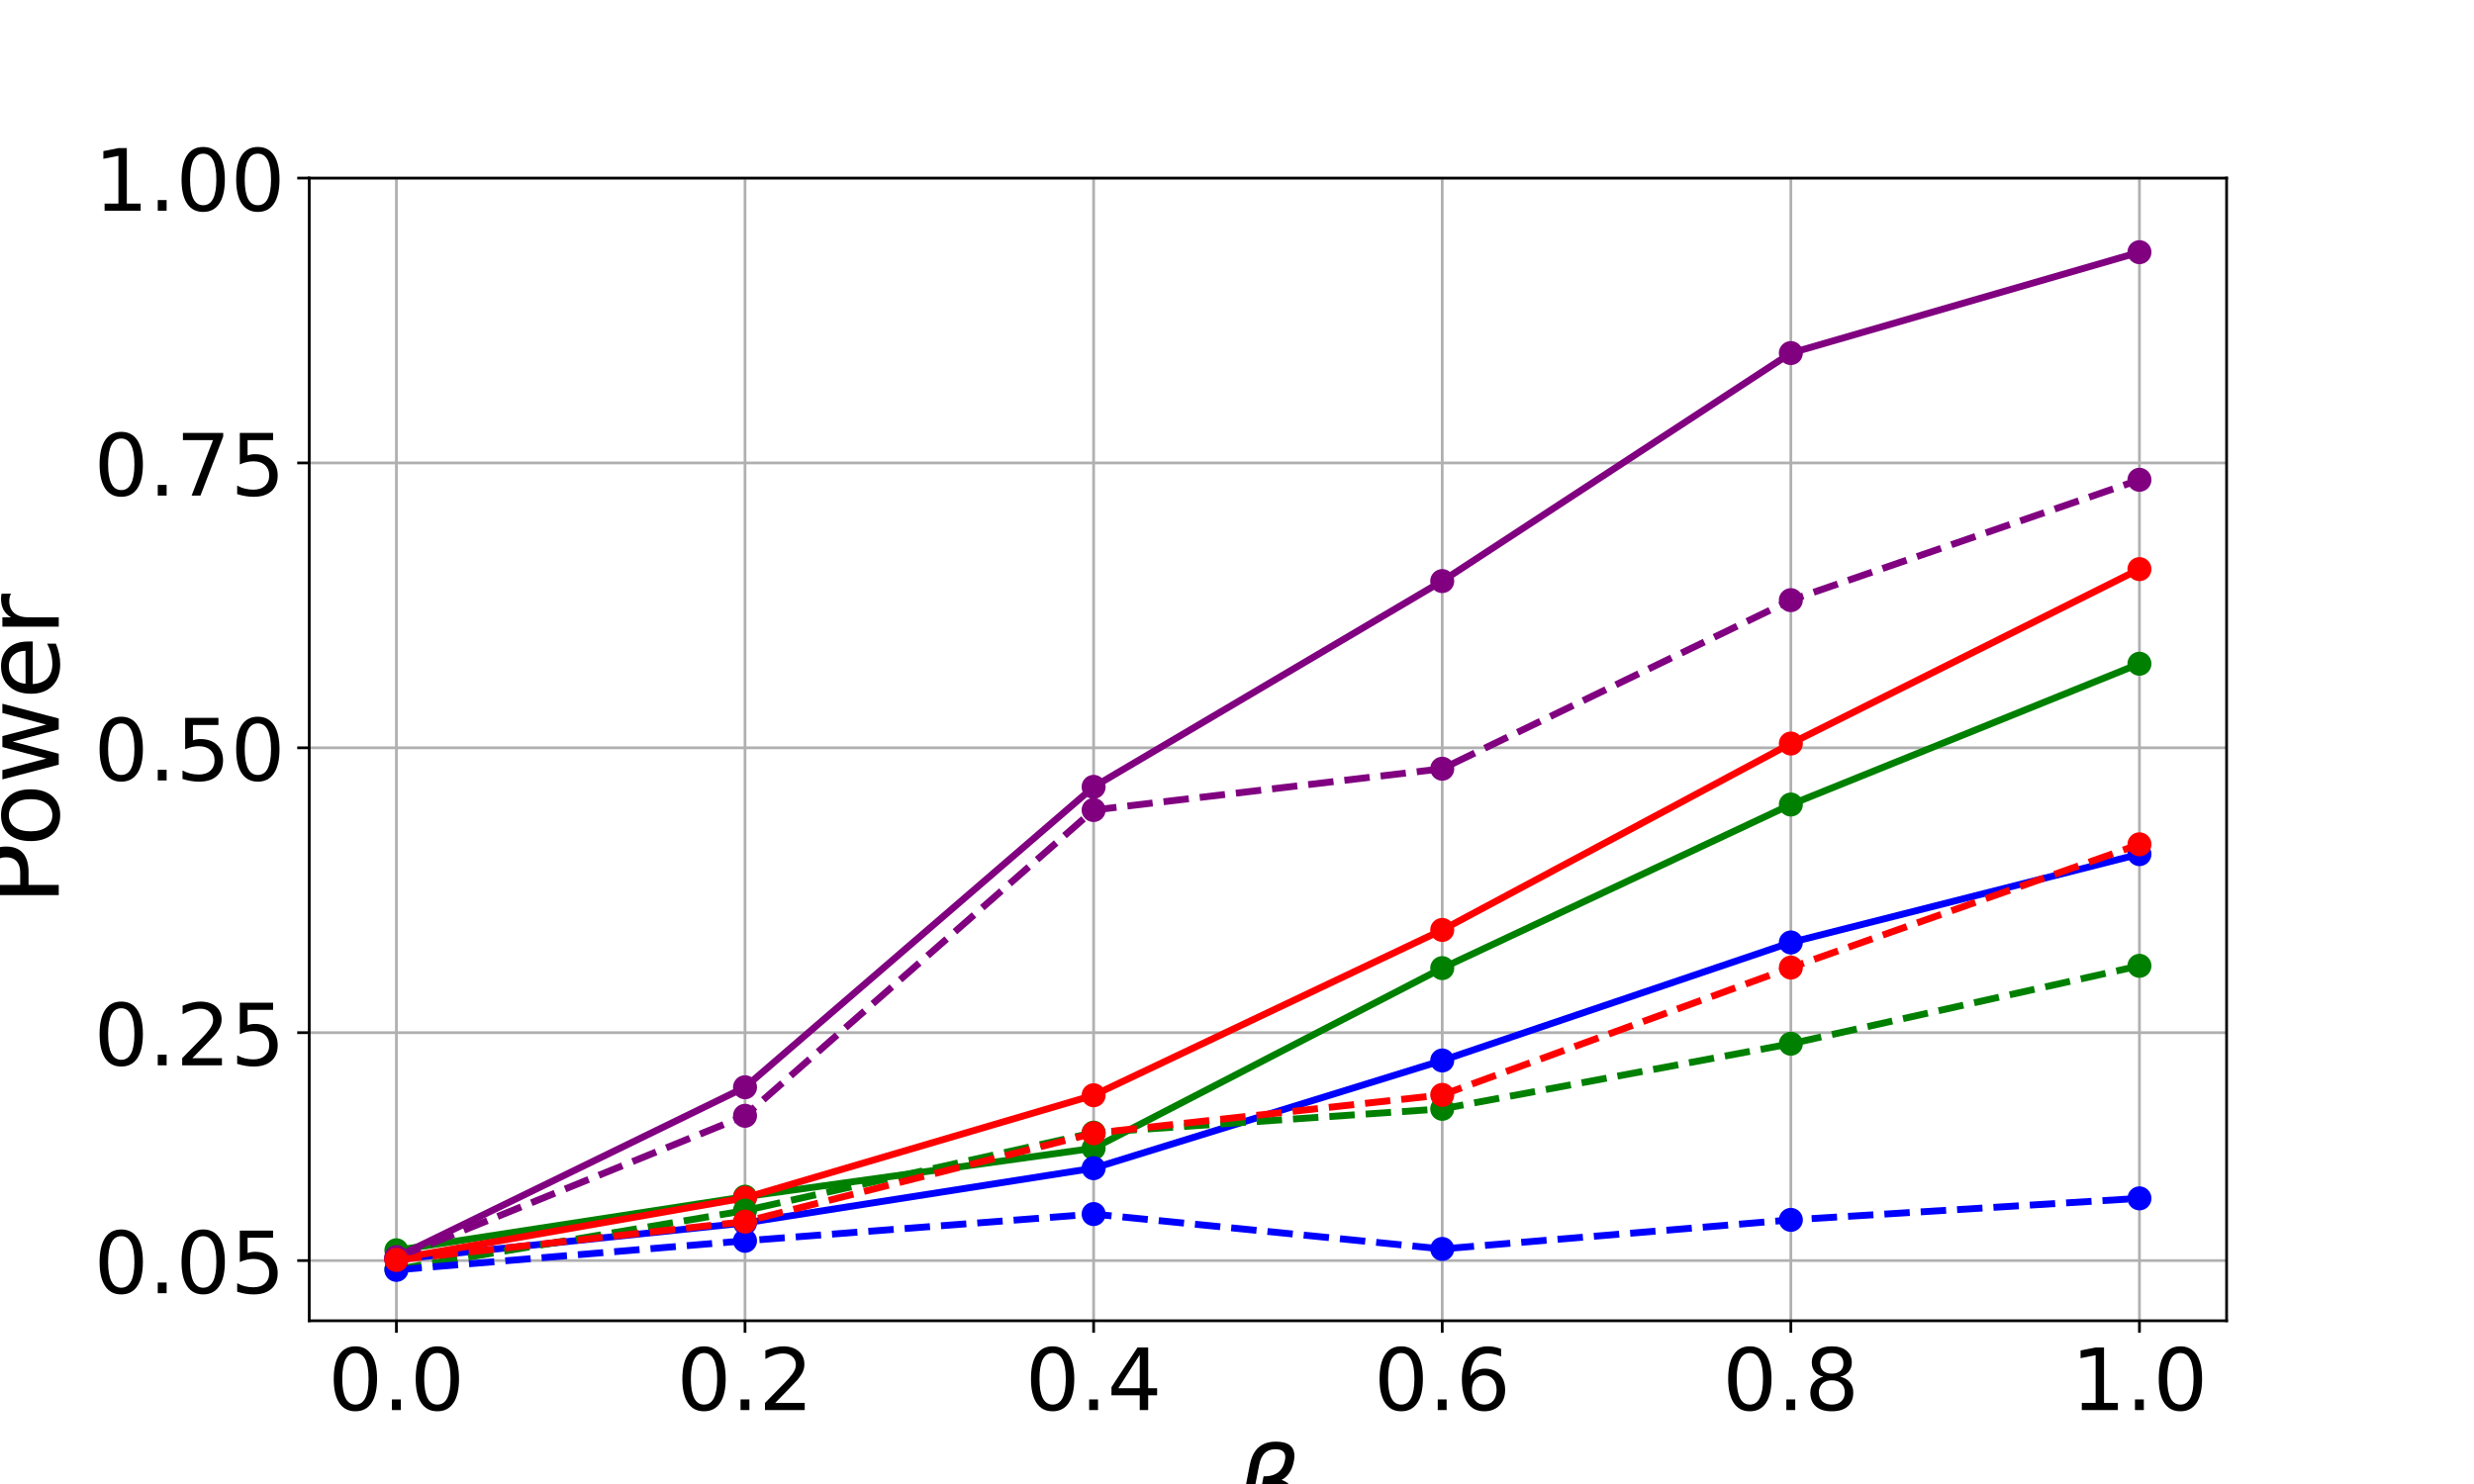
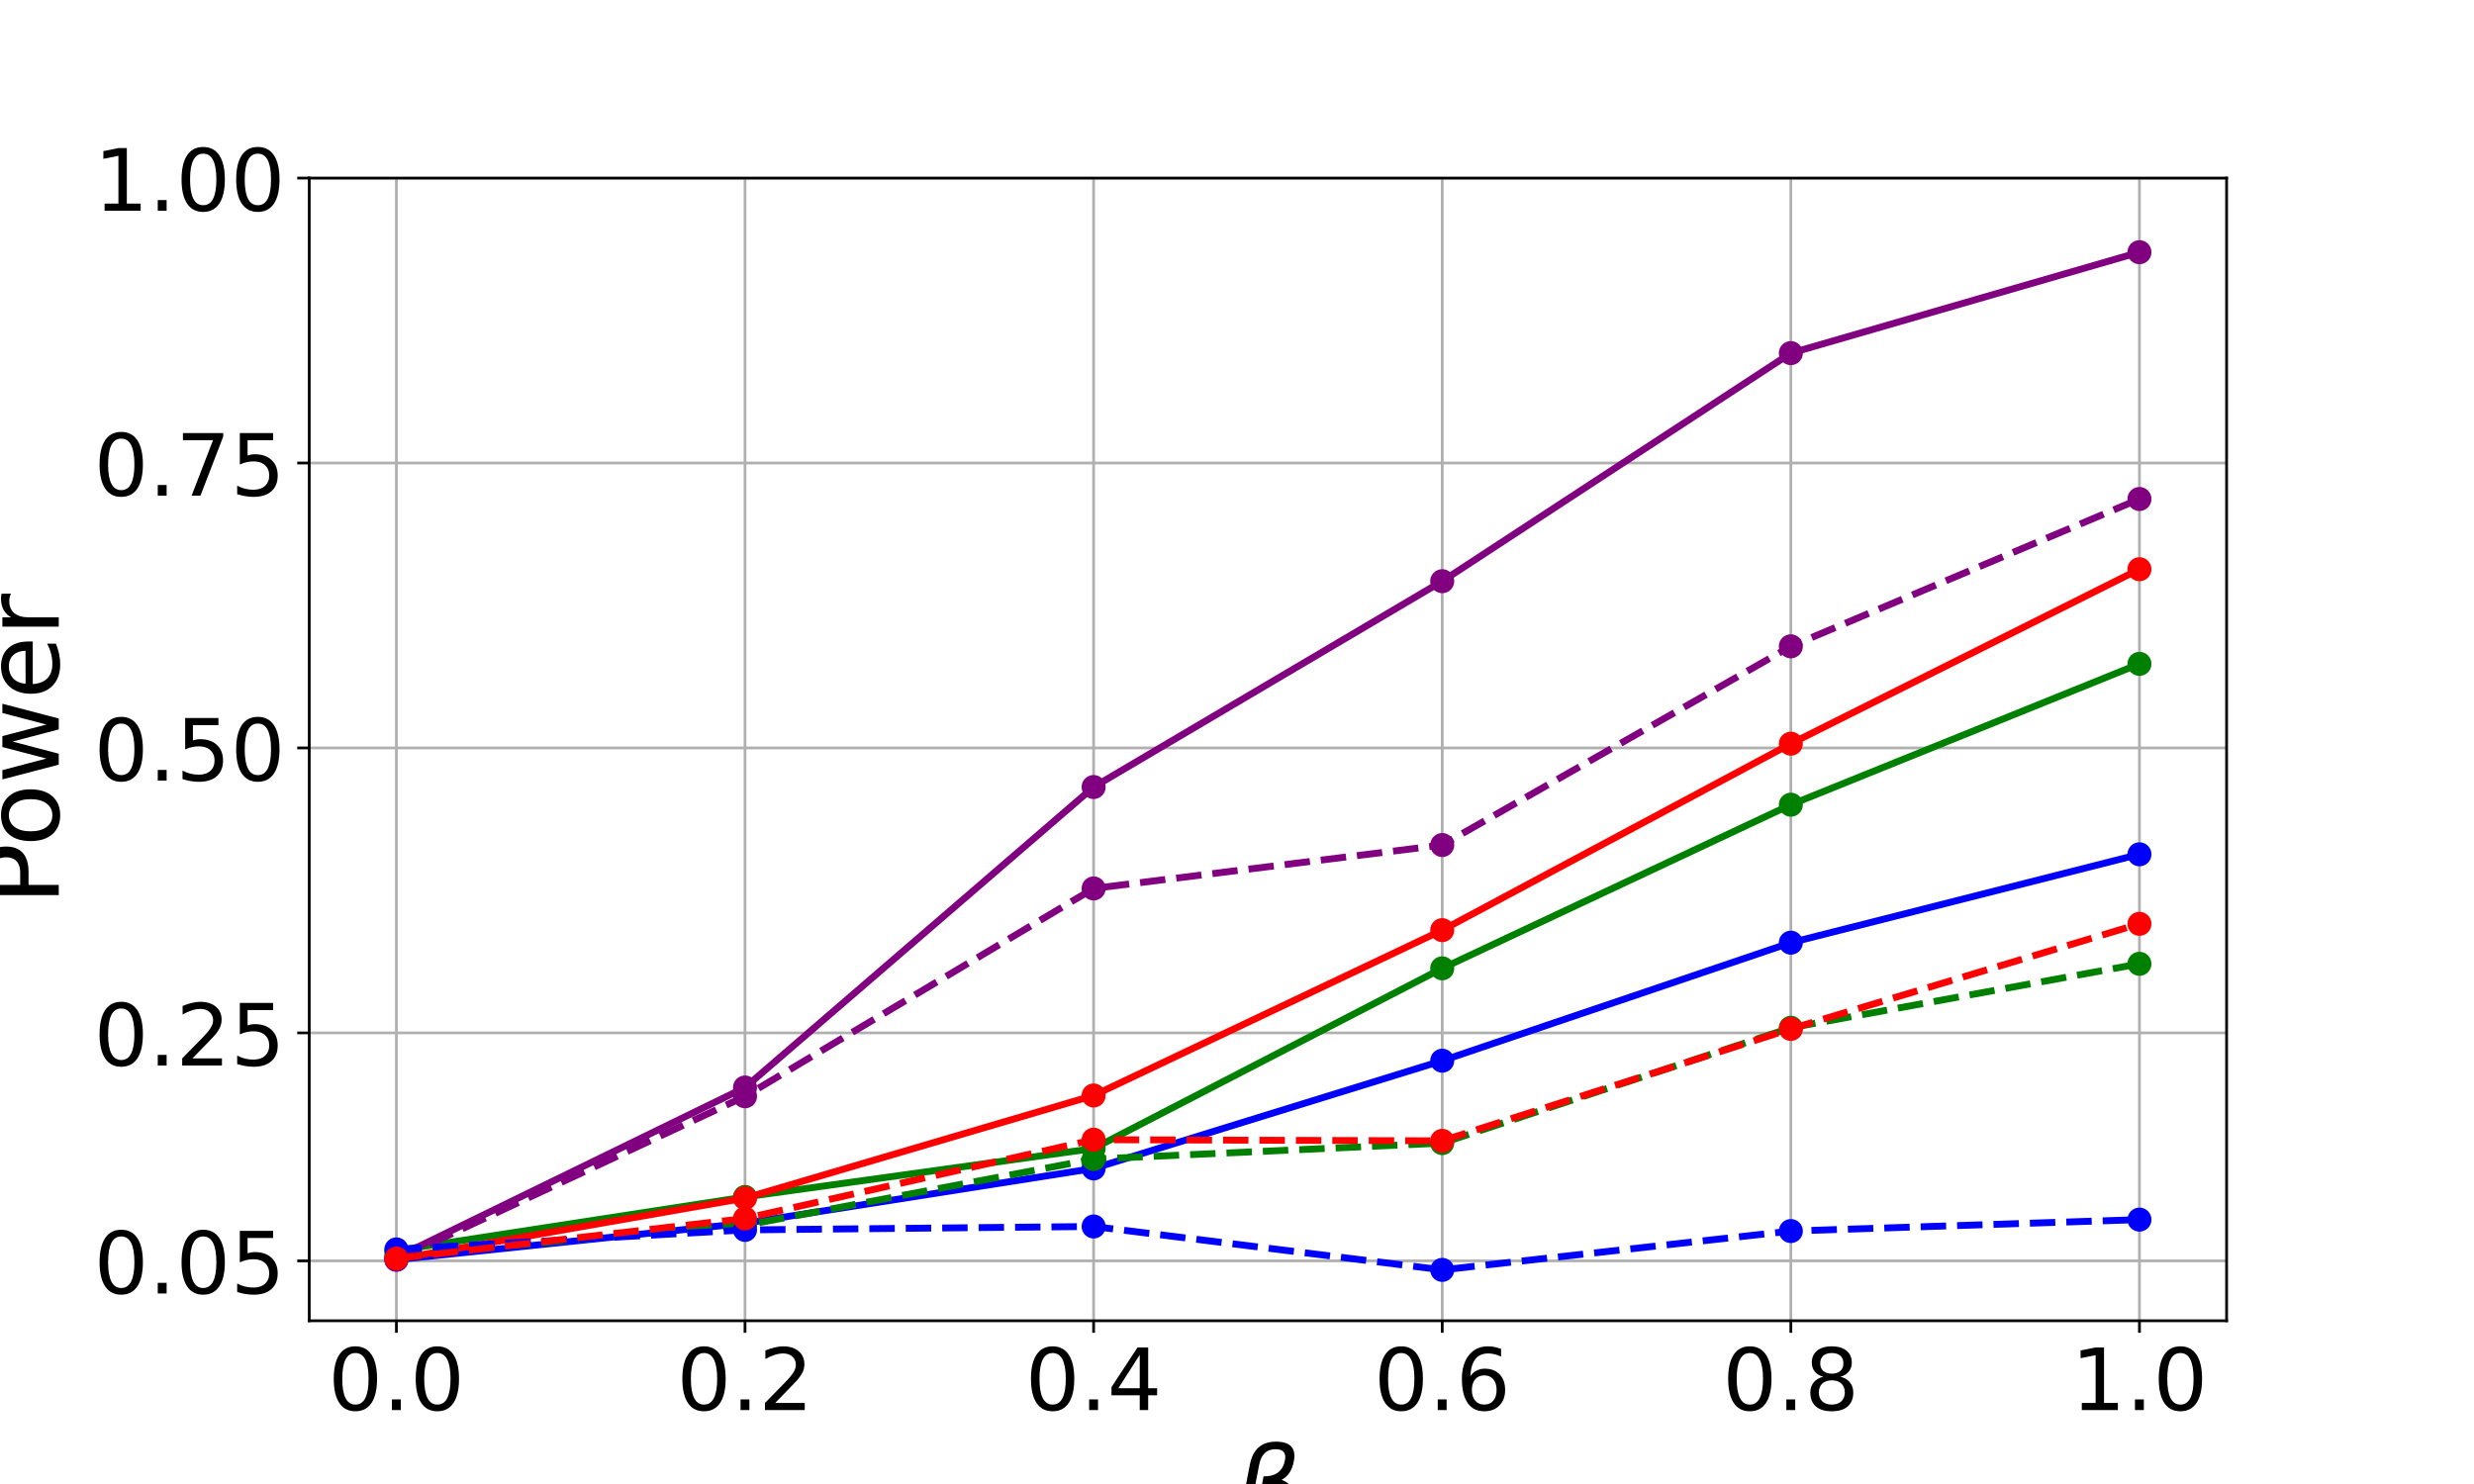
<svg xmlns="http://www.w3.org/2000/svg" xmlns:xlink="http://www.w3.org/1999/xlink" width="720pt" height="432pt" viewBox="0 0 720 432" version="1.1">
  <defs>
    <style type="text/css">*{stroke-linejoin: round; stroke-linecap: butt}</style>
  </defs>
  <g id="figure_1">
    <g id="patch_1">
      <path d="M 0 432  L 720 432  L 720 0  L 0 0  z " style="fill: #ffffff" />
    </g>
    <g id="axes_1">
      <g id="patch_2">
        <path d="M 90 384.48  L 648 384.48  L 648 51.84  L 90 51.84  z " style="fill: #ffffff" />
      </g>
      <g id="matplotlib.axis_1">
        <g id="xtick_1">
          <g id="line2d_1">
-             <path d="M 115.364 384.48  L 115.364 51.84  " clip-path="url(#p63a0cb6220)" style="fill: none; stroke: #b0b0b0; stroke-width: 0.8; stroke-linecap: square" />
+             <path d="M 115.364 384.48  L 115.364 51.84  " clip-path="url(#pdaf50b1b61)" style="fill: none; stroke: #b0b0b0; stroke-width: 0.8; stroke-linecap: square" />
          </g>
          <g id="line2d_2">
            <defs>
-               <path id="m5d3dbae381" d="M 0 0  L 0 3.5  " style="stroke: #000000; stroke-width: 0.8" />
+               <path id="mc8e936afc3" d="M 0 0  L 0 3.5  " style="stroke: #000000; stroke-width: 0.8" />
            </defs>
            <g>
-               <use xlink:href="#m5d3dbae381" x="115.364" y="384.48" style="stroke: #000000; stroke-width: 0.8" />
+               <use xlink:href="#mc8e936afc3" x="115.364" y="384.48" style="stroke: #000000; stroke-width: 0.8" />
            </g>
          </g>
          <g id="text_1">
            <g transform="translate(95.48473 410.4761) scale(0.25 -0.25)">
              <defs>
                <path id="DejaVuSans-30" d="M 2034 4250  Q 1547 4250 1301 3770  Q 1056 3291 1056 2328  Q 1056 1369 1301 889  Q 1547 409 2034 409  Q 2525 409 2770 889  Q 3016 1369 3016 2328  Q 3016 3291 2770 3770  Q 2525 4250 2034 4250  z M 2034 4750  Q 2819 4750 3233 4129  Q 3647 3509 3647 2328  Q 3647 1150 3233 529  Q 2819 -91 2034 -91  Q 1250 -91 836 529  Q 422 1150 422 2328  Q 422 3509 836 4129  Q 1250 4750 2034 4750  z " transform="scale(0.015625)" />
                <path id="DejaVuSans-2e" d="M 684 794  L 1344 794  L 1344 0  L 684 0  L 684 794  z " transform="scale(0.015625)" />
              </defs>
              <use xlink:href="#DejaVuSans-30" />
              <use xlink:href="#DejaVuSans-2e" x="63.623" />
              <use xlink:href="#DejaVuSans-30" x="95.41" />
            </g>
          </g>
        </g>
        <g id="xtick_2">
          <g id="line2d_3">
-             <path d="M 216.818 384.48  L 216.818 51.84  " clip-path="url(#p63a0cb6220)" style="fill: none; stroke: #b0b0b0; stroke-width: 0.8; stroke-linecap: square" />
+             <path d="M 216.818 384.48  L 216.818 51.84  " clip-path="url(#pdaf50b1b61)" style="fill: none; stroke: #b0b0b0; stroke-width: 0.8; stroke-linecap: square" />
          </g>
          <g id="line2d_4">
            <g>
-               <use xlink:href="#m5d3dbae381" x="216.818" y="384.48" style="stroke: #000000; stroke-width: 0.8" />
+               <use xlink:href="#mc8e936afc3" x="216.818" y="384.48" style="stroke: #000000; stroke-width: 0.8" />
            </g>
          </g>
          <g id="text_2">
            <g transform="translate(196.9393 410.4761) scale(0.25 -0.25)">
              <defs>
                <path id="DejaVuSans-32" d="M 1228 531  L 3431 531  L 3431 0  L 469 0  L 469 531  Q 828 903 1448 1529  Q 2069 2156 2228 2338  Q 2531 2678 2651 2914  Q 2772 3150 2772 3378  Q 2772 3750 2511 3984  Q 2250 4219 1831 4219  Q 1534 4219 1204 4116  Q 875 4013 500 3803  L 500 4441  Q 881 4594 1212 4672  Q 1544 4750 1819 4750  Q 2544 4750 2975 4387  Q 3406 4025 3406 3419  Q 3406 3131 3298 2873  Q 3191 2616 2906 2266  Q 2828 2175 2409 1742  Q 1991 1309 1228 531  z " transform="scale(0.015625)" />
              </defs>
              <use xlink:href="#DejaVuSans-30" />
              <use xlink:href="#DejaVuSans-2e" x="63.623" />
              <use xlink:href="#DejaVuSans-32" x="95.41" />
            </g>
          </g>
        </g>
        <g id="xtick_3">
          <g id="line2d_5">
-             <path d="M 318.273 384.48  L 318.273 51.84  " clip-path="url(#p63a0cb6220)" style="fill: none; stroke: #b0b0b0; stroke-width: 0.8; stroke-linecap: square" />
+             <path d="M 318.273 384.48  L 318.273 51.84  " clip-path="url(#pdaf50b1b61)" style="fill: none; stroke: #b0b0b0; stroke-width: 0.8; stroke-linecap: square" />
          </g>
          <g id="line2d_6">
            <g>
-               <use xlink:href="#m5d3dbae381" x="318.273" y="384.48" style="stroke: #000000; stroke-width: 0.8" />
+               <use xlink:href="#mc8e936afc3" x="318.273" y="384.48" style="stroke: #000000; stroke-width: 0.8" />
            </g>
          </g>
          <g id="text_3">
            <g transform="translate(298.3938 410.4761) scale(0.25 -0.25)">
              <defs>
                <path id="DejaVuSans-34" d="M 2419 4116  L 825 1625  L 2419 1625  L 2419 4116  z M 2253 4666  L 3047 4666  L 3047 1625  L 3713 1625  L 3713 1100  L 3047 1100  L 3047 0  L 2419 0  L 2419 1100  L 313 1100  L 313 1709  L 2253 4666  z " transform="scale(0.015625)" />
              </defs>
              <use xlink:href="#DejaVuSans-30" />
              <use xlink:href="#DejaVuSans-2e" x="63.623" />
              <use xlink:href="#DejaVuSans-34" x="95.41" />
            </g>
          </g>
        </g>
        <g id="xtick_4">
          <g id="line2d_7">
-             <path d="M 419.727 384.48  L 419.727 51.84  " clip-path="url(#p63a0cb6220)" style="fill: none; stroke: #b0b0b0; stroke-width: 0.8; stroke-linecap: square" />
+             <path d="M 419.727 384.48  L 419.727 51.84  " clip-path="url(#pdaf50b1b61)" style="fill: none; stroke: #b0b0b0; stroke-width: 0.8; stroke-linecap: square" />
          </g>
          <g id="line2d_8">
            <g>
-               <use xlink:href="#m5d3dbae381" x="419.727" y="384.48" style="stroke: #000000; stroke-width: 0.8" />
+               <use xlink:href="#mc8e936afc3" x="419.727" y="384.48" style="stroke: #000000; stroke-width: 0.8" />
            </g>
          </g>
          <g id="text_4">
            <g transform="translate(399.8484 410.4761) scale(0.25 -0.25)">
              <defs>
                <path id="DejaVuSans-36" d="M 2113 2584  Q 1688 2584 1439 2293  Q 1191 2003 1191 1497  Q 1191 994 1439 701  Q 1688 409 2113 409  Q 2538 409 2786 701  Q 3034 994 3034 1497  Q 3034 2003 2786 2293  Q 2538 2584 2113 2584  z M 3366 4563  L 3366 3988  Q 3128 4100 2886 4159  Q 2644 4219 2406 4219  Q 1781 4219 1451 3797  Q 1122 3375 1075 2522  Q 1259 2794 1537 2939  Q 1816 3084 2150 3084  Q 2853 3084 3261 2657  Q 3669 2231 3669 1497  Q 3669 778 3244 343  Q 2819 -91 2113 -91  Q 1303 -91 875 529  Q 447 1150 447 2328  Q 447 3434 972 4092  Q 1497 4750 2381 4750  Q 2619 4750 2861 4703  Q 3103 4656 3366 4563  z " transform="scale(0.015625)" />
              </defs>
              <use xlink:href="#DejaVuSans-30" />
              <use xlink:href="#DejaVuSans-2e" x="63.623" />
              <use xlink:href="#DejaVuSans-36" x="95.41" />
            </g>
          </g>
        </g>
        <g id="xtick_5">
          <g id="line2d_9">
-             <path d="M 521.182 384.48  L 521.182 51.84  " clip-path="url(#p63a0cb6220)" style="fill: none; stroke: #b0b0b0; stroke-width: 0.8; stroke-linecap: square" />
+             <path d="M 521.182 384.48  L 521.182 51.84  " clip-path="url(#pdaf50b1b61)" style="fill: none; stroke: #b0b0b0; stroke-width: 0.8; stroke-linecap: square" />
          </g>
          <g id="line2d_10">
            <g>
-               <use xlink:href="#m5d3dbae381" x="521.182" y="384.48" style="stroke: #000000; stroke-width: 0.8" />
+               <use xlink:href="#mc8e936afc3" x="521.182" y="384.48" style="stroke: #000000; stroke-width: 0.8" />
            </g>
          </g>
          <g id="text_5">
            <g transform="translate(501.3029 410.4761) scale(0.25 -0.25)">
              <defs>
                <path id="DejaVuSans-38" d="M 2034 2216  Q 1584 2216 1326 1975  Q 1069 1734 1069 1313  Q 1069 891 1326 650  Q 1584 409 2034 409  Q 2484 409 2743 651  Q 3003 894 3003 1313  Q 3003 1734 2745 1975  Q 2488 2216 2034 2216  z M 1403 2484  Q 997 2584 770 2862  Q 544 3141 544 3541  Q 544 4100 942 4425  Q 1341 4750 2034 4750  Q 2731 4750 3128 4425  Q 3525 4100 3525 3541  Q 3525 3141 3298 2862  Q 3072 2584 2669 2484  Q 3125 2378 3379 2068  Q 3634 1759 3634 1313  Q 3634 634 3220 271  Q 2806 -91 2034 -91  Q 1263 -91 848 271  Q 434 634 434 1313  Q 434 1759 690 2068  Q 947 2378 1403 2484  z M 1172 3481  Q 1172 3119 1398 2916  Q 1625 2713 2034 2713  Q 2441 2713 2670 2916  Q 2900 3119 2900 3481  Q 2900 3844 2670 4047  Q 2441 4250 2034 4250  Q 1625 4250 1398 4047  Q 1172 3844 1172 3481  z " transform="scale(0.015625)" />
              </defs>
              <use xlink:href="#DejaVuSans-30" />
              <use xlink:href="#DejaVuSans-2e" x="63.623" />
              <use xlink:href="#DejaVuSans-38" x="95.41" />
            </g>
          </g>
        </g>
        <g id="xtick_6">
          <g id="line2d_11">
-             <path d="M 622.636 384.48  L 622.636 51.84  " clip-path="url(#p63a0cb6220)" style="fill: none; stroke: #b0b0b0; stroke-width: 0.8; stroke-linecap: square" />
+             <path d="M 622.636 384.48  L 622.636 51.84  " clip-path="url(#pdaf50b1b61)" style="fill: none; stroke: #b0b0b0; stroke-width: 0.8; stroke-linecap: square" />
          </g>
          <g id="line2d_12">
            <g>
-               <use xlink:href="#m5d3dbae381" x="622.636" y="384.48" style="stroke: #000000; stroke-width: 0.8" />
+               <use xlink:href="#mc8e936afc3" x="622.636" y="384.48" style="stroke: #000000; stroke-width: 0.8" />
            </g>
          </g>
          <g id="text_6">
            <g transform="translate(602.7575 410.4761) scale(0.25 -0.25)">
              <defs>
                <path id="DejaVuSans-31" d="M 794 531  L 1825 531  L 1825 4091  L 703 3866  L 703 4441  L 1819 4666  L 2450 4666  L 2450 531  L 3481 531  L 3481 0  L 794 0  L 794 531  z " transform="scale(0.015625)" />
              </defs>
              <use xlink:href="#DejaVuSans-31" />
              <use xlink:href="#DejaVuSans-2e" x="63.623" />
              <use xlink:href="#DejaVuSans-30" x="95.41" />
            </g>
          </g>
        </g>
        <g id="text_7">
          <g transform="translate(359.4 442.7753) scale(0.3 -0.3)">
            <defs>
              <path id="DejaVuSans-Oblique-3b2" d="M 872 216  L 572 -1331  L -6 -1331  L 928 3478  Q 1206 4903 2538 4903  Q 3888 4903 3659 3700  Q 3503 2844 2894 2531  Q 3713 2250 3553 1416  Q 3272 -69 1759 -66  Q 1097 -63 872 216  z M 1019 966  Q 1259 422 1875 425  Q 2775 425 2966 1406  Q 3138 2288 1675 2219  L 1778 2750  Q 2909 2731 3106 3750  Q 3241 4438 2509 4434  Q 1691 4434 1503 3459  L 1019 966  z " transform="scale(0.015625)" />
            </defs>
            <use xlink:href="#DejaVuSans-Oblique-3b2" transform="translate(0 0.390625)" />
          </g>
        </g>
      </g>
      <g id="matplotlib.axis_2">
        <g id="ytick_1">
          <g id="line2d_13">
-             <path d="M 90 300.618  L 648 300.618  " clip-path="url(#p63a0cb6220)" style="fill: none; stroke: #b0b0b0; stroke-width: 0.8; stroke-linecap: square" />
+             <path d="M 90 300.683  L 648 300.683  " clip-path="url(#pdaf50b1b61)" style="fill: none; stroke: #b0b0b0; stroke-width: 0.8; stroke-linecap: square" />
          </g>
          <g id="line2d_14">
            <defs>
-               <path id="m0df6d1c968" d="M 0 0  L -3.5 0  " style="stroke: #000000; stroke-width: 0.8" />
+               <path id="m2510de6f5a" d="M 0 0  L -3.5 0  " style="stroke: #000000; stroke-width: 0.8" />
            </defs>
            <g>
-               <use xlink:href="#m0df6d1c968" x="90" y="300.618" style="stroke: #000000; stroke-width: 0.8" />
+               <use xlink:href="#m2510de6f5a" x="90" y="300.683" style="stroke: #000000; stroke-width: 0.8" />
            </g>
          </g>
          <g id="text_8">
-             <g transform="translate(27.33594 310.1165) scale(0.25 -0.25)">
+             <g transform="translate(27.33594 310.181) scale(0.25 -0.25)">
              <defs>
                <path id="DejaVuSans-35" d="M 691 4666  L 3169 4666  L 3169 4134  L 1269 4134  L 1269 2991  Q 1406 3038 1543 3061  Q 1681 3084 1819 3084  Q 2600 3084 3056 2656  Q 3513 2228 3513 1497  Q 3513 744 3044 326  Q 2575 -91 1722 -91  Q 1428 -91 1123 -41  Q 819 9 494 109  L 494 744  Q 775 591 1075 516  Q 1375 441 1709 441  Q 2250 441 2565 725  Q 2881 1009 2881 1497  Q 2881 1984 2565 2268  Q 2250 2553 1709 2553  Q 1456 2553 1204 2497  Q 953 2441 691 2322  L 691 4666  z " transform="scale(0.015625)" />
              </defs>
              <use xlink:href="#DejaVuSans-30" />
              <use xlink:href="#DejaVuSans-2e" x="63.623" />
              <use xlink:href="#DejaVuSans-32" x="95.41" />
              <use xlink:href="#DejaVuSans-35" x="159.033" />
            </g>
          </g>
        </g>
        <g id="ytick_2">
          <g id="line2d_15">
-             <path d="M 90 217.692  L 648 217.692  " clip-path="url(#p63a0cb6220)" style="fill: none; stroke: #b0b0b0; stroke-width: 0.8; stroke-linecap: square" />
+             <path d="M 90 217.735  L 648 217.735  " clip-path="url(#pdaf50b1b61)" style="fill: none; stroke: #b0b0b0; stroke-width: 0.8; stroke-linecap: square" />
          </g>
          <g id="line2d_16">
            <g>
-               <use xlink:href="#m0df6d1c968" x="90" y="217.692" style="stroke: #000000; stroke-width: 0.8" />
+               <use xlink:href="#m2510de6f5a" x="90" y="217.735" style="stroke: #000000; stroke-width: 0.8" />
            </g>
          </g>
          <g id="text_9">
-             <g transform="translate(27.33594 227.1904) scale(0.25 -0.25)">
+             <g transform="translate(27.33594 227.2334) scale(0.25 -0.25)">
              <use xlink:href="#DejaVuSans-30" />
              <use xlink:href="#DejaVuSans-2e" x="63.623" />
              <use xlink:href="#DejaVuSans-35" x="95.41" />
              <use xlink:href="#DejaVuSans-30" x="159.033" />
            </g>
          </g>
        </g>
        <g id="ytick_3">
          <g id="line2d_17">
-             <path d="M 90 134.766  L 648 134.766  " clip-path="url(#p63a0cb6220)" style="fill: none; stroke: #b0b0b0; stroke-width: 0.8; stroke-linecap: square" />
+             <path d="M 90 134.788  L 648 134.788  " clip-path="url(#pdaf50b1b61)" style="fill: none; stroke: #b0b0b0; stroke-width: 0.8; stroke-linecap: square" />
          </g>
          <g id="line2d_18">
            <g>
-               <use xlink:href="#m0df6d1c968" x="90" y="134.766" style="stroke: #000000; stroke-width: 0.8" />
+               <use xlink:href="#m2510de6f5a" x="90" y="134.788" style="stroke: #000000; stroke-width: 0.8" />
            </g>
          </g>
          <g id="text_10">
-             <g transform="translate(27.33594 144.2642) scale(0.25 -0.25)">
+             <g transform="translate(27.33594 144.2857) scale(0.25 -0.25)">
              <defs>
                <path id="DejaVuSans-37" d="M 525 4666  L 3525 4666  L 3525 4397  L 1831 0  L 1172 0  L 2766 4134  L 525 4134  L 525 4666  z " transform="scale(0.015625)" />
              </defs>
              <use xlink:href="#DejaVuSans-30" />
              <use xlink:href="#DejaVuSans-2e" x="63.623" />
              <use xlink:href="#DejaVuSans-37" x="95.41" />
              <use xlink:href="#DejaVuSans-35" x="159.033" />
            </g>
          </g>
        </g>
        <g id="ytick_4">
          <g id="line2d_19">
-             <path d="M 90 51.84  L 648 51.84  " clip-path="url(#p63a0cb6220)" style="fill: none; stroke: #b0b0b0; stroke-width: 0.8; stroke-linecap: square" />
+             <path d="M 90 51.84  L 648 51.84  " clip-path="url(#pdaf50b1b61)" style="fill: none; stroke: #b0b0b0; stroke-width: 0.8; stroke-linecap: square" />
          </g>
          <g id="line2d_20">
            <g>
-               <use xlink:href="#m0df6d1c968" x="90" y="51.84" style="stroke: #000000; stroke-width: 0.8" />
+               <use xlink:href="#m2510de6f5a" x="90" y="51.84" style="stroke: #000000; stroke-width: 0.8" />
            </g>
          </g>
          <g id="text_11">
            <g transform="translate(27.33594 61.33805) scale(0.25 -0.25)">
              <use xlink:href="#DejaVuSans-31" />
              <use xlink:href="#DejaVuSans-2e" x="63.623" />
              <use xlink:href="#DejaVuSans-30" x="95.41" />
              <use xlink:href="#DejaVuSans-30" x="159.033" />
            </g>
          </g>
        </g>
        <g id="ytick_5">
          <g id="line2d_21">
-             <path d="M 90 366.959  L 648 366.959  " clip-path="url(#p63a0cb6220)" style="fill: none; stroke: #b0b0b0; stroke-width: 0.8; stroke-linecap: square" />
+             <path d="M 90 367.041  L 648 367.041  " clip-path="url(#pdaf50b1b61)" style="fill: none; stroke: #b0b0b0; stroke-width: 0.8; stroke-linecap: square" />
          </g>
          <g id="line2d_22">
            <g>
-               <use xlink:href="#m0df6d1c968" x="90" y="366.959" style="stroke: #000000; stroke-width: 0.8" />
+               <use xlink:href="#m2510de6f5a" x="90" y="367.041" style="stroke: #000000; stroke-width: 0.8" />
            </g>
          </g>
          <g id="text_12">
-             <g transform="translate(27.33594 376.4575) scale(0.25 -0.25)">
+             <g transform="translate(27.33594 376.5391) scale(0.25 -0.25)">
              <use xlink:href="#DejaVuSans-30" />
              <use xlink:href="#DejaVuSans-2e" x="63.623" />
              <use xlink:href="#DejaVuSans-30" x="95.41" />
              <use xlink:href="#DejaVuSans-35" x="159.033" />
            </g>
          </g>
        </g>
        <g id="text_13">
          <g transform="translate(17.09688 263.5022) rotate(-90) scale(0.3 -0.3)">
            <defs>
              <path id="DejaVuSans-50" d="M 1259 4147  L 1259 2394  L 2053 2394  Q 2494 2394 2734 2622  Q 2975 2850 2975 3272  Q 2975 3691 2734 3919  Q 2494 4147 2053 4147  L 1259 4147  z M 628 4666  L 2053 4666  Q 2838 4666 3239 4311  Q 3641 3956 3641 3272  Q 3641 2581 3239 2228  Q 2838 1875 2053 1875  L 1259 1875  L 1259 0  L 628 0  L 628 4666  z " transform="scale(0.015625)" />
              <path id="DejaVuSans-6f" d="M 1959 3097  Q 1497 3097 1228 2736  Q 959 2375 959 1747  Q 959 1119 1226 758  Q 1494 397 1959 397  Q 2419 397 2687 759  Q 2956 1122 2956 1747  Q 2956 2369 2687 2733  Q 2419 3097 1959 3097  z M 1959 3584  Q 2709 3584 3137 3096  Q 3566 2609 3566 1747  Q 3566 888 3137 398  Q 2709 -91 1959 -91  Q 1206 -91 779 398  Q 353 888 353 1747  Q 353 2609 779 3096  Q 1206 3584 1959 3584  z " transform="scale(0.015625)" />
              <path id="DejaVuSans-77" d="M 269 3500  L 844 3500  L 1563 769  L 2278 3500  L 2956 3500  L 3675 769  L 4391 3500  L 4966 3500  L 4050 0  L 3372 0  L 2619 2869  L 1863 0  L 1184 0  L 269 3500  z " transform="scale(0.015625)" />
              <path id="DejaVuSans-65" d="M 3597 1894  L 3597 1613  L 953 1613  Q 991 1019 1311 708  Q 1631 397 2203 397  Q 2534 397 2845 478  Q 3156 559 3463 722  L 3463 178  Q 3153 47 2828 -22  Q 2503 -91 2169 -91  Q 1331 -91 842 396  Q 353 884 353 1716  Q 353 2575 817 3079  Q 1281 3584 2069 3584  Q 2775 3584 3186 3129  Q 3597 2675 3597 1894  z M 3022 2063  Q 3016 2534 2758 2815  Q 2500 3097 2075 3097  Q 1594 3097 1305 2825  Q 1016 2553 972 2059  L 3022 2063  z " transform="scale(0.015625)" />
              <path id="DejaVuSans-72" d="M 2631 2963  Q 2534 3019 2420 3045  Q 2306 3072 2169 3072  Q 1681 3072 1420 2755  Q 1159 2438 1159 1844  L 1159 0  L 581 0  L 581 3500  L 1159 3500  L 1159 2956  Q 1341 3275 1631 3429  Q 1922 3584 2338 3584  Q 2397 3584 2469 3576  Q 2541 3569 2628 3553  L 2631 2963  z " transform="scale(0.015625)" />
            </defs>
            <use xlink:href="#DejaVuSans-50" />
            <use xlink:href="#DejaVuSans-6f" x="56.678" />
            <use xlink:href="#DejaVuSans-77" x="117.859" />
            <use xlink:href="#DejaVuSans-65" x="199.646" />
            <use xlink:href="#DejaVuSans-72" x="261.17" />
          </g>
        </g>
      </g>
      <g id="line2d_23">
-         <path d="M 115.364 363.964  L 216.818 348.366  L 318.273 334.262  L 419.727 281.826  L 521.182 234.203  L 622.636 193.217  " clip-path="url(#p63a0cb6220)" style="fill: none; stroke: #008000; stroke-width: 2; stroke-linecap: square" />
+         <path d="M 115.364 364.045  L 216.818 348.443  L 318.273 334.335  L 419.727 281.886  L 521.182 234.25  L 622.636 193.254  " clip-path="url(#pdaf50b1b61)" style="fill: none; stroke: #008000; stroke-width: 2; stroke-linecap: square" />
        <defs>
-           <path id="mabf78d167e" d="M 0 3  C 0.796 3 1.559 2.684 2.121 2.121  C 2.684 1.559 3 0.796 3 0  C 3 -0.796 2.684 -1.559 2.121 -2.121  C 1.559 -2.684 0.796 -3 0 -3  C -0.796 -3 -1.559 -2.684 -2.121 -2.121  C -2.684 -1.559 -3 -0.796 -3 0  C -3 0.796 -2.684 1.559 -2.121 2.121  C -1.559 2.684 -0.796 3 0 3  z " style="stroke: #008000" />
+           <path id="mc6c35b5e5d" d="M 0 3  C 0.796 3 1.559 2.684 2.121 2.121  C 2.684 1.559 3 0.796 3 0  C 3 -0.796 2.684 -1.559 2.121 -2.121  C 1.559 -2.684 0.796 -3 0 -3  C -0.796 -3 -1.559 -2.684 -2.121 -2.121  C -2.684 -1.559 -3 -0.796 -3 0  C -3 0.796 -2.684 1.559 -2.121 2.121  C -1.559 2.684 -0.796 3 0 3  z " style="stroke: #008000" />
        </defs>
-         <g clip-path="url(#p63a0cb6220)">
-           <use xlink:href="#mabf78d167e" x="115.364" y="363.964" style="fill: #008000; stroke: #008000" />
-           <use xlink:href="#mabf78d167e" x="216.818" y="348.366" style="fill: #008000; stroke: #008000" />
-           <use xlink:href="#mabf78d167e" x="318.273" y="334.262" style="fill: #008000; stroke: #008000" />
-           <use xlink:href="#mabf78d167e" x="419.727" y="281.826" style="fill: #008000; stroke: #008000" />
-           <use xlink:href="#mabf78d167e" x="521.182" y="234.203" style="fill: #008000; stroke: #008000" />
-           <use xlink:href="#mabf78d167e" x="622.636" y="193.217" style="fill: #008000; stroke: #008000" />
+         <g clip-path="url(#pdaf50b1b61)">
+           <use xlink:href="#mc6c35b5e5d" x="115.364" y="364.045" style="fill: #008000; stroke: #008000" />
+           <use xlink:href="#mc6c35b5e5d" x="216.818" y="348.443" style="fill: #008000; stroke: #008000" />
+           <use xlink:href="#mc6c35b5e5d" x="318.273" y="334.335" style="fill: #008000; stroke: #008000" />
+           <use xlink:href="#mc6c35b5e5d" x="419.727" y="281.886" style="fill: #008000; stroke: #008000" />
+           <use xlink:href="#mc6c35b5e5d" x="521.182" y="234.25" style="fill: #008000; stroke: #008000" />
+           <use xlink:href="#mc6c35b5e5d" x="622.636" y="193.254" style="fill: #008000; stroke: #008000" />
        </g>
      </g>
      <g id="line2d_24">
-         <path d="M 115.364 365.956  L 216.818 316.507  L 318.273 229.059  L 419.727 169.156  L 521.182 102.782  L 622.636 73.412  " clip-path="url(#p63a0cb6220)" style="fill: none; stroke: #800080; stroke-width: 2; stroke-linecap: square" />
+         <path d="M 115.364 366.037  L 216.818 316.575  L 318.273 229.105  L 419.727 169.187  L 521.182 102.795  L 622.636 73.417  " clip-path="url(#pdaf50b1b61)" style="fill: none; stroke: #800080; stroke-width: 2; stroke-linecap: square" />
        <defs>
-           <path id="mc9d0a24459" d="M 0 3  C 0.796 3 1.559 2.684 2.121 2.121  C 2.684 1.559 3 0.796 3 0  C 3 -0.796 2.684 -1.559 2.121 -2.121  C 1.559 -2.684 0.796 -3 0 -3  C -0.796 -3 -1.559 -2.684 -2.121 -2.121  C -2.684 -1.559 -3 -0.796 -3 0  C -3 0.796 -2.684 1.559 -2.121 2.121  C -1.559 2.684 -0.796 3 0 3  z " style="stroke: #800080" />
+           <path id="mf5080d6d2c" d="M 0 3  C 0.796 3 1.559 2.684 2.121 2.121  C 2.684 1.559 3 0.796 3 0  C 3 -0.796 2.684 -1.559 2.121 -2.121  C 1.559 -2.684 0.796 -3 0 -3  C -0.796 -3 -1.559 -2.684 -2.121 -2.121  C -2.684 -1.559 -3 -0.796 -3 0  C -3 0.796 -2.684 1.559 -2.121 2.121  C -1.559 2.684 -0.796 3 0 3  z " style="stroke: #800080" />
        </defs>
-         <g clip-path="url(#p63a0cb6220)">
-           <use xlink:href="#mc9d0a24459" x="115.364" y="365.956" style="fill: #800080; stroke: #800080" />
-           <use xlink:href="#mc9d0a24459" x="216.818" y="316.507" style="fill: #800080; stroke: #800080" />
-           <use xlink:href="#mc9d0a24459" x="318.273" y="229.059" style="fill: #800080; stroke: #800080" />
-           <use xlink:href="#mc9d0a24459" x="419.727" y="169.156" style="fill: #800080; stroke: #800080" />
-           <use xlink:href="#mc9d0a24459" x="521.182" y="102.782" style="fill: #800080; stroke: #800080" />
-           <use xlink:href="#mc9d0a24459" x="622.636" y="73.412" style="fill: #800080; stroke: #800080" />
+         <g clip-path="url(#pdaf50b1b61)">
+           <use xlink:href="#mf5080d6d2c" x="115.364" y="366.037" style="fill: #800080; stroke: #800080" />
+           <use xlink:href="#mf5080d6d2c" x="216.818" y="316.575" style="fill: #800080; stroke: #800080" />
+           <use xlink:href="#mf5080d6d2c" x="318.273" y="229.105" style="fill: #800080; stroke: #800080" />
+           <use xlink:href="#mf5080d6d2c" x="419.727" y="169.187" style="fill: #800080; stroke: #800080" />
+           <use xlink:href="#mf5080d6d2c" x="521.182" y="102.795" style="fill: #800080; stroke: #800080" />
+           <use xlink:href="#mf5080d6d2c" x="622.636" y="73.417" style="fill: #800080; stroke: #800080" />
        </g>
      </g>
      <g id="line2d_25">
-         <path d="M 115.364 366.619  L 216.818 355.999  L 318.273 340.07  L 419.727 308.708  L 521.182 274.359  L 622.636 248.639  " clip-path="url(#p63a0cb6220)" style="fill: none; stroke: #0000ff; stroke-width: 2; stroke-linecap: square" />
+         <path d="M 115.364 366.701  L 216.818 356.078  L 318.273 340.144  L 419.727 308.774  L 521.182 274.417  L 622.636 248.69  " clip-path="url(#pdaf50b1b61)" style="fill: none; stroke: #0000ff; stroke-width: 2; stroke-linecap: square" />
        <defs>
-           <path id="m3d0c8e8188" d="M 0 3  C 0.796 3 1.559 2.684 2.121 2.121  C 2.684 1.559 3 0.796 3 0  C 3 -0.796 2.684 -1.559 2.121 -2.121  C 1.559 -2.684 0.796 -3 0 -3  C -0.796 -3 -1.559 -2.684 -2.121 -2.121  C -2.684 -1.559 -3 -0.796 -3 0  C -3 0.796 -2.684 1.559 -2.121 2.121  C -1.559 2.684 -0.796 3 0 3  z " style="stroke: #0000ff" />
+           <path id="ma69fcaa984" d="M 0 3  C 0.796 3 1.559 2.684 2.121 2.121  C 2.684 1.559 3 0.796 3 0  C 3 -0.796 2.684 -1.559 2.121 -2.121  C 1.559 -2.684 0.796 -3 0 -3  C -0.796 -3 -1.559 -2.684 -2.121 -2.121  C -2.684 -1.559 -3 -0.796 -3 0  C -3 0.796 -2.684 1.559 -2.121 2.121  C -1.559 2.684 -0.796 3 0 3  z " style="stroke: #0000ff" />
        </defs>
-         <g clip-path="url(#p63a0cb6220)">
-           <use xlink:href="#m3d0c8e8188" x="115.364" y="366.619" style="fill: #0000ff; stroke: #0000ff" />
-           <use xlink:href="#m3d0c8e8188" x="216.818" y="355.999" style="fill: #0000ff; stroke: #0000ff" />
-           <use xlink:href="#m3d0c8e8188" x="318.273" y="340.07" style="fill: #0000ff; stroke: #0000ff" />
-           <use xlink:href="#m3d0c8e8188" x="419.727" y="308.708" style="fill: #0000ff; stroke: #0000ff" />
-           <use xlink:href="#m3d0c8e8188" x="521.182" y="274.359" style="fill: #0000ff; stroke: #0000ff" />
-           <use xlink:href="#m3d0c8e8188" x="622.636" y="248.639" style="fill: #0000ff; stroke: #0000ff" />
+         <g clip-path="url(#pdaf50b1b61)">
+           <use xlink:href="#ma69fcaa984" x="115.364" y="366.701" style="fill: #0000ff; stroke: #0000ff" />
+           <use xlink:href="#ma69fcaa984" x="216.818" y="356.078" style="fill: #0000ff; stroke: #0000ff" />
+           <use xlink:href="#ma69fcaa984" x="318.273" y="340.144" style="fill: #0000ff; stroke: #0000ff" />
+           <use xlink:href="#ma69fcaa984" x="419.727" y="308.774" style="fill: #0000ff; stroke: #0000ff" />
+           <use xlink:href="#ma69fcaa984" x="521.182" y="274.417" style="fill: #0000ff; stroke: #0000ff" />
+           <use xlink:href="#ma69fcaa984" x="622.636" y="248.69" style="fill: #0000ff; stroke: #0000ff" />
        </g>
      </g>
      <g id="line2d_26">
-         <path d="M 115.364 366.453  L 216.818 348.698  L 318.273 318.83  L 419.727 270.709  L 521.182 216.448  L 622.636 165.672  " clip-path="url(#p63a0cb6220)" style="fill: none; stroke: #ff0000; stroke-width: 2; stroke-linecap: square" />
+         <path d="M 115.364 366.535  L 216.818 348.775  L 318.273 318.899  L 419.727 270.765  L 521.182 216.49  L 622.636 165.701  " clip-path="url(#pdaf50b1b61)" style="fill: none; stroke: #ff0000; stroke-width: 2; stroke-linecap: square" />
        <defs>
-           <path id="mb8a108ef00" d="M 0 3  C 0.796 3 1.559 2.684 2.121 2.121  C 2.684 1.559 3 0.796 3 0  C 3 -0.796 2.684 -1.559 2.121 -2.121  C 1.559 -2.684 0.796 -3 0 -3  C -0.796 -3 -1.559 -2.684 -2.121 -2.121  C -2.684 -1.559 -3 -0.796 -3 0  C -3 0.796 -2.684 1.559 -2.121 2.121  C -1.559 2.684 -0.796 3 0 3  z " style="stroke: #ff0000" />
+           <path id="m5593b1b521" d="M 0 3  C 0.796 3 1.559 2.684 2.121 2.121  C 2.684 1.559 3 0.796 3 0  C 3 -0.796 2.684 -1.559 2.121 -2.121  C 1.559 -2.684 0.796 -3 0 -3  C -0.796 -3 -1.559 -2.684 -2.121 -2.121  C -2.684 -1.559 -3 -0.796 -3 0  C -3 0.796 -2.684 1.559 -2.121 2.121  C -1.559 2.684 -0.796 3 0 3  z " style="stroke: #ff0000" />
        </defs>
-         <g clip-path="url(#p63a0cb6220)">
-           <use xlink:href="#mb8a108ef00" x="115.364" y="366.453" style="fill: #ff0000; stroke: #ff0000" />
-           <use xlink:href="#mb8a108ef00" x="216.818" y="348.698" style="fill: #ff0000; stroke: #ff0000" />
-           <use xlink:href="#mb8a108ef00" x="318.273" y="318.83" style="fill: #ff0000; stroke: #ff0000" />
-           <use xlink:href="#mb8a108ef00" x="419.727" y="270.709" style="fill: #ff0000; stroke: #ff0000" />
-           <use xlink:href="#mb8a108ef00" x="521.182" y="216.448" style="fill: #ff0000; stroke: #ff0000" />
-           <use xlink:href="#mb8a108ef00" x="622.636" y="165.672" style="fill: #ff0000; stroke: #ff0000" />
+         <g clip-path="url(#pdaf50b1b61)">
+           <use xlink:href="#m5593b1b521" x="115.364" y="366.535" style="fill: #ff0000; stroke: #ff0000" />
+           <use xlink:href="#m5593b1b521" x="216.818" y="348.775" style="fill: #ff0000; stroke: #ff0000" />
+           <use xlink:href="#m5593b1b521" x="318.273" y="318.899" style="fill: #ff0000; stroke: #ff0000" />
+           <use xlink:href="#m5593b1b521" x="419.727" y="270.765" style="fill: #ff0000; stroke: #ff0000" />
+           <use xlink:href="#m5593b1b521" x="521.182" y="216.49" style="fill: #ff0000; stroke: #ff0000" />
+           <use xlink:href="#m5593b1b521" x="622.636" y="165.701" style="fill: #ff0000; stroke: #ff0000" />
        </g>
      </g>
      <g id="line2d_27">
-         <path d="M 115.364 369.498  L 216.818 352.405  L 318.273 329.727  L 419.727 322.789  L 521.182 303.834  L 622.636 281.156  " clip-path="url(#p63a0cb6220)" style="fill: none; stroke-dasharray: 7.4,3.2; stroke-dashoffset: 0; stroke: #008000; stroke-width: 2" />
-         <g clip-path="url(#p63a0cb6220)">
-           <use xlink:href="#mabf78d167e" x="115.364" y="369.498" style="fill: #008000; stroke: #008000" />
-           <use xlink:href="#mabf78d167e" x="216.818" y="352.405" style="fill: #008000; stroke: #008000" />
-           <use xlink:href="#mabf78d167e" x="318.273" y="329.727" style="fill: #008000; stroke: #008000" />
-           <use xlink:href="#mabf78d167e" x="419.727" y="322.789" style="fill: #008000; stroke: #008000" />
-           <use xlink:href="#mabf78d167e" x="521.182" y="303.834" style="fill: #008000; stroke: #008000" />
-           <use xlink:href="#mabf78d167e" x="622.636" y="281.156" style="fill: #008000; stroke: #008000" />
+         <path d="M 115.364 365.364  L 216.818 356.702  L 318.273 337.419  L 419.727 332.765  L 521.182 299.187  L 622.636 280.569  " clip-path="url(#pdaf50b1b61)" style="fill: none; stroke-dasharray: 7.4,3.2; stroke-dashoffset: 0; stroke: #008000; stroke-width: 2" />
+         <g clip-path="url(#pdaf50b1b61)">
+           <use xlink:href="#mc6c35b5e5d" x="115.364" y="365.364" style="fill: #008000; stroke: #008000" />
+           <use xlink:href="#mc6c35b5e5d" x="216.818" y="356.702" style="fill: #008000; stroke: #008000" />
+           <use xlink:href="#mc6c35b5e5d" x="318.273" y="337.419" style="fill: #008000; stroke: #008000" />
+           <use xlink:href="#mc6c35b5e5d" x="419.727" y="332.765" style="fill: #008000; stroke: #008000" />
+           <use xlink:href="#mc6c35b5e5d" x="521.182" y="299.187" style="fill: #008000; stroke: #008000" />
+           <use xlink:href="#mc6c35b5e5d" x="622.636" y="280.569" style="fill: #008000; stroke: #008000" />
        </g>
      </g>
      <g id="line2d_28">
-         <path d="M 115.364 366.113  L 216.818 324.819  L 318.273 235.801  L 419.727 223.785  L 521.182 174.706  L 622.636 139.674  " clip-path="url(#p63a0cb6220)" style="fill: none; stroke-dasharray: 7.4,3.2; stroke-dashoffset: 0; stroke: #800080; stroke-width: 2" />
-         <g clip-path="url(#p63a0cb6220)">
-           <use xlink:href="#mc9d0a24459" x="115.364" y="366.113" style="fill: #800080; stroke: #800080" />
-           <use xlink:href="#mc9d0a24459" x="216.818" y="324.819" style="fill: #800080; stroke: #800080" />
-           <use xlink:href="#mc9d0a24459" x="318.273" y="235.801" style="fill: #800080; stroke: #800080" />
-           <use xlink:href="#mc9d0a24459" x="419.727" y="223.785" style="fill: #800080; stroke: #800080" />
-           <use xlink:href="#mc9d0a24459" x="521.182" y="174.706" style="fill: #800080; stroke: #800080" />
-           <use xlink:href="#mc9d0a24459" x="622.636" y="139.674" style="fill: #800080; stroke: #800080" />
+         <path d="M 115.364 366.692  L 216.818 319.134  L 318.273 258.627  L 419.727 245.994  L 521.182 188.147  L 622.636 145.26  " clip-path="url(#pdaf50b1b61)" style="fill: none; stroke-dasharray: 7.4,3.2; stroke-dashoffset: 0; stroke: #800080; stroke-width: 2" />
+         <g clip-path="url(#pdaf50b1b61)">
+           <use xlink:href="#mf5080d6d2c" x="115.364" y="366.692" style="fill: #800080; stroke: #800080" />
+           <use xlink:href="#mf5080d6d2c" x="216.818" y="319.134" style="fill: #800080; stroke: #800080" />
+           <use xlink:href="#mf5080d6d2c" x="318.273" y="258.627" style="fill: #800080; stroke: #800080" />
+           <use xlink:href="#mf5080d6d2c" x="419.727" y="245.994" style="fill: #800080; stroke: #800080" />
+           <use xlink:href="#mf5080d6d2c" x="521.182" y="188.147" style="fill: #800080; stroke: #800080" />
+           <use xlink:href="#mf5080d6d2c" x="622.636" y="145.26" style="fill: #800080; stroke: #800080" />
        </g>
      </g>
      <g id="line2d_29">
-         <path d="M 115.364 369.667  L 216.818 361.205  L 318.273 353.42  L 419.727 363.575  L 521.182 355.113  L 622.636 348.851  " clip-path="url(#p63a0cb6220)" style="fill: none; stroke-dasharray: 7.4,3.2; stroke-dashoffset: 0; stroke: #0000ff; stroke-width: 2" />
-         <g clip-path="url(#p63a0cb6220)">
-           <use xlink:href="#m3d0c8e8188" x="115.364" y="369.667" style="fill: #0000ff; stroke: #0000ff" />
-           <use xlink:href="#m3d0c8e8188" x="216.818" y="361.205" style="fill: #0000ff; stroke: #0000ff" />
-           <use xlink:href="#m3d0c8e8188" x="318.273" y="353.42" style="fill: #0000ff; stroke: #0000ff" />
-           <use xlink:href="#m3d0c8e8188" x="419.727" y="363.575" style="fill: #0000ff; stroke: #0000ff" />
-           <use xlink:href="#m3d0c8e8188" x="521.182" y="355.113" style="fill: #0000ff; stroke: #0000ff" />
-           <use xlink:href="#m3d0c8e8188" x="622.636" y="348.851" style="fill: #0000ff; stroke: #0000ff" />
+         <path d="M 115.364 363.703  L 216.818 358.032  L 318.273 357.034  L 419.727 369.667  L 521.182 358.364  L 622.636 355.039  " clip-path="url(#pdaf50b1b61)" style="fill: none; stroke-dasharray: 7.4,3.2; stroke-dashoffset: 0; stroke: #0000ff; stroke-width: 2" />
+         <g clip-path="url(#pdaf50b1b61)">
+           <use xlink:href="#ma69fcaa984" x="115.364" y="363.703" style="fill: #0000ff; stroke: #0000ff" />
+           <use xlink:href="#ma69fcaa984" x="216.818" y="358.032" style="fill: #0000ff; stroke: #0000ff" />
+           <use xlink:href="#ma69fcaa984" x="318.273" y="357.034" style="fill: #0000ff; stroke: #0000ff" />
+           <use xlink:href="#ma69fcaa984" x="419.727" y="369.667" style="fill: #0000ff; stroke: #0000ff" />
+           <use xlink:href="#ma69fcaa984" x="521.182" y="358.364" style="fill: #0000ff; stroke: #0000ff" />
+           <use xlink:href="#ma69fcaa984" x="622.636" y="355.039" style="fill: #0000ff; stroke: #0000ff" />
        </g>
      </g>
      <g id="line2d_30">
-         <path d="M 115.364 366.79  L 216.818 355.621  L 318.273 329.897  L 419.727 318.727  L 521.182 281.664  L 622.636 245.786  " clip-path="url(#p63a0cb6220)" style="fill: none; stroke-dasharray: 7.4,3.2; stroke-dashoffset: 0; stroke: #ff0000; stroke-width: 2" />
-         <g clip-path="url(#p63a0cb6220)">
-           <use xlink:href="#mb8a108ef00" x="115.364" y="366.79" style="fill: #ff0000; stroke: #ff0000" />
-           <use xlink:href="#mb8a108ef00" x="216.818" y="355.621" style="fill: #ff0000; stroke: #ff0000" />
-           <use xlink:href="#mb8a108ef00" x="318.273" y="329.897" style="fill: #ff0000; stroke: #ff0000" />
-           <use xlink:href="#mb8a108ef00" x="419.727" y="318.727" style="fill: #ff0000; stroke: #ff0000" />
-           <use xlink:href="#mb8a108ef00" x="521.182" y="281.664" style="fill: #ff0000; stroke: #ff0000" />
-           <use xlink:href="#mb8a108ef00" x="622.636" y="245.786" style="fill: #ff0000; stroke: #ff0000" />
+         <path d="M 115.364 366.36  L 216.818 354.707  L 318.273 331.768  L 419.727 332.1  L 521.182 299.519  L 622.636 268.933  " clip-path="url(#pdaf50b1b61)" style="fill: none; stroke-dasharray: 7.4,3.2; stroke-dashoffset: 0; stroke: #ff0000; stroke-width: 2" />
+         <g clip-path="url(#pdaf50b1b61)">
+           <use xlink:href="#m5593b1b521" x="115.364" y="366.36" style="fill: #ff0000; stroke: #ff0000" />
+           <use xlink:href="#m5593b1b521" x="216.818" y="354.707" style="fill: #ff0000; stroke: #ff0000" />
+           <use xlink:href="#m5593b1b521" x="318.273" y="331.768" style="fill: #ff0000; stroke: #ff0000" />
+           <use xlink:href="#m5593b1b521" x="419.727" y="332.1" style="fill: #ff0000; stroke: #ff0000" />
+           <use xlink:href="#m5593b1b521" x="521.182" y="299.519" style="fill: #ff0000; stroke: #ff0000" />
+           <use xlink:href="#m5593b1b521" x="622.636" y="268.933" style="fill: #ff0000; stroke: #ff0000" />
        </g>
      </g>
      <g id="patch_3">
        <path d="M 90 384.48  L 90 51.84  " style="fill: none; stroke: #000000; stroke-width: 0.8; stroke-linejoin: miter; stroke-linecap: square" />
      </g>
      <g id="patch_4">
        <path d="M 648 384.48  L 648 51.84  " style="fill: none; stroke: #000000; stroke-width: 0.8; stroke-linejoin: miter; stroke-linecap: square" />
      </g>
      <g id="patch_5">
        <path d="M 90 384.48  L 648 384.48  " style="fill: none; stroke: #000000; stroke-width: 0.8; stroke-linejoin: miter; stroke-linecap: square" />
      </g>
      <g id="patch_6">
        <path d="M 90 51.84  L 648 51.84  " style="fill: none; stroke: #000000; stroke-width: 0.8; stroke-linejoin: miter; stroke-linecap: square" />
      </g>
    </g>
  </g>
  <defs>
-     <clipPath id="p63a0cb6220">
+     <clipPath id="pdaf50b1b61">
      <rect x="90" y="51.84" width="558" height="332.64" />
    </clipPath>
  </defs>
</svg>
